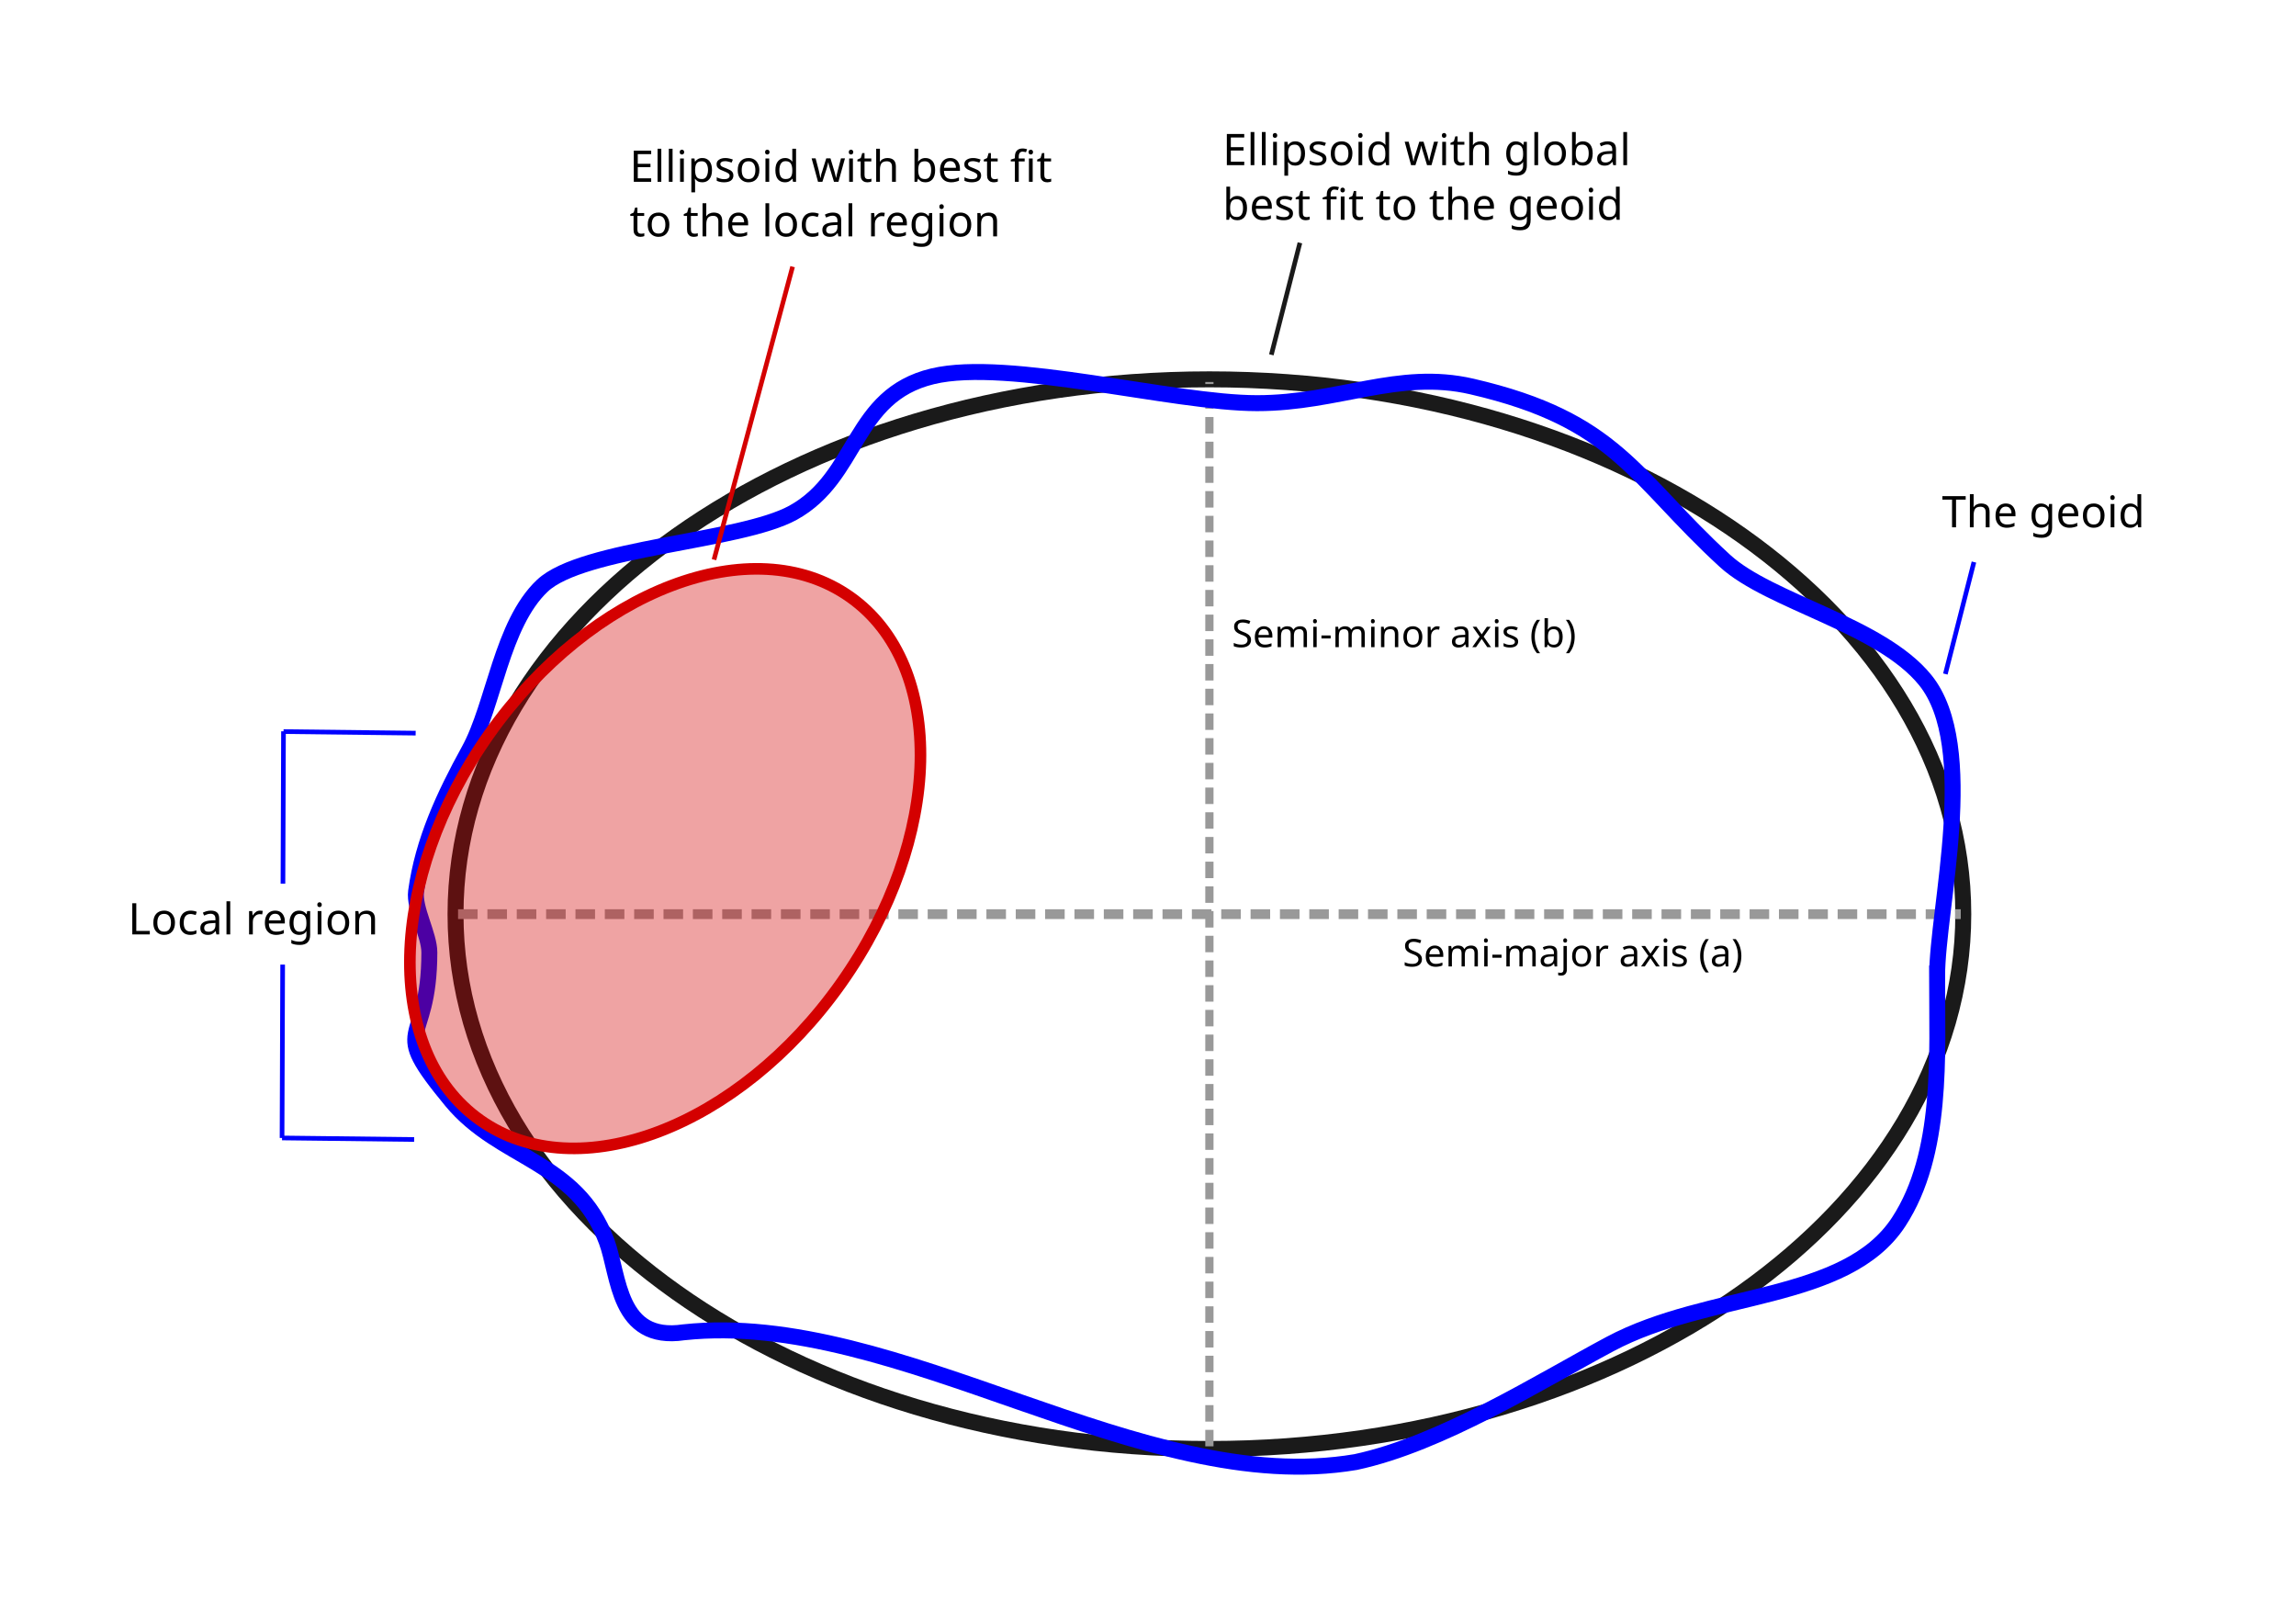
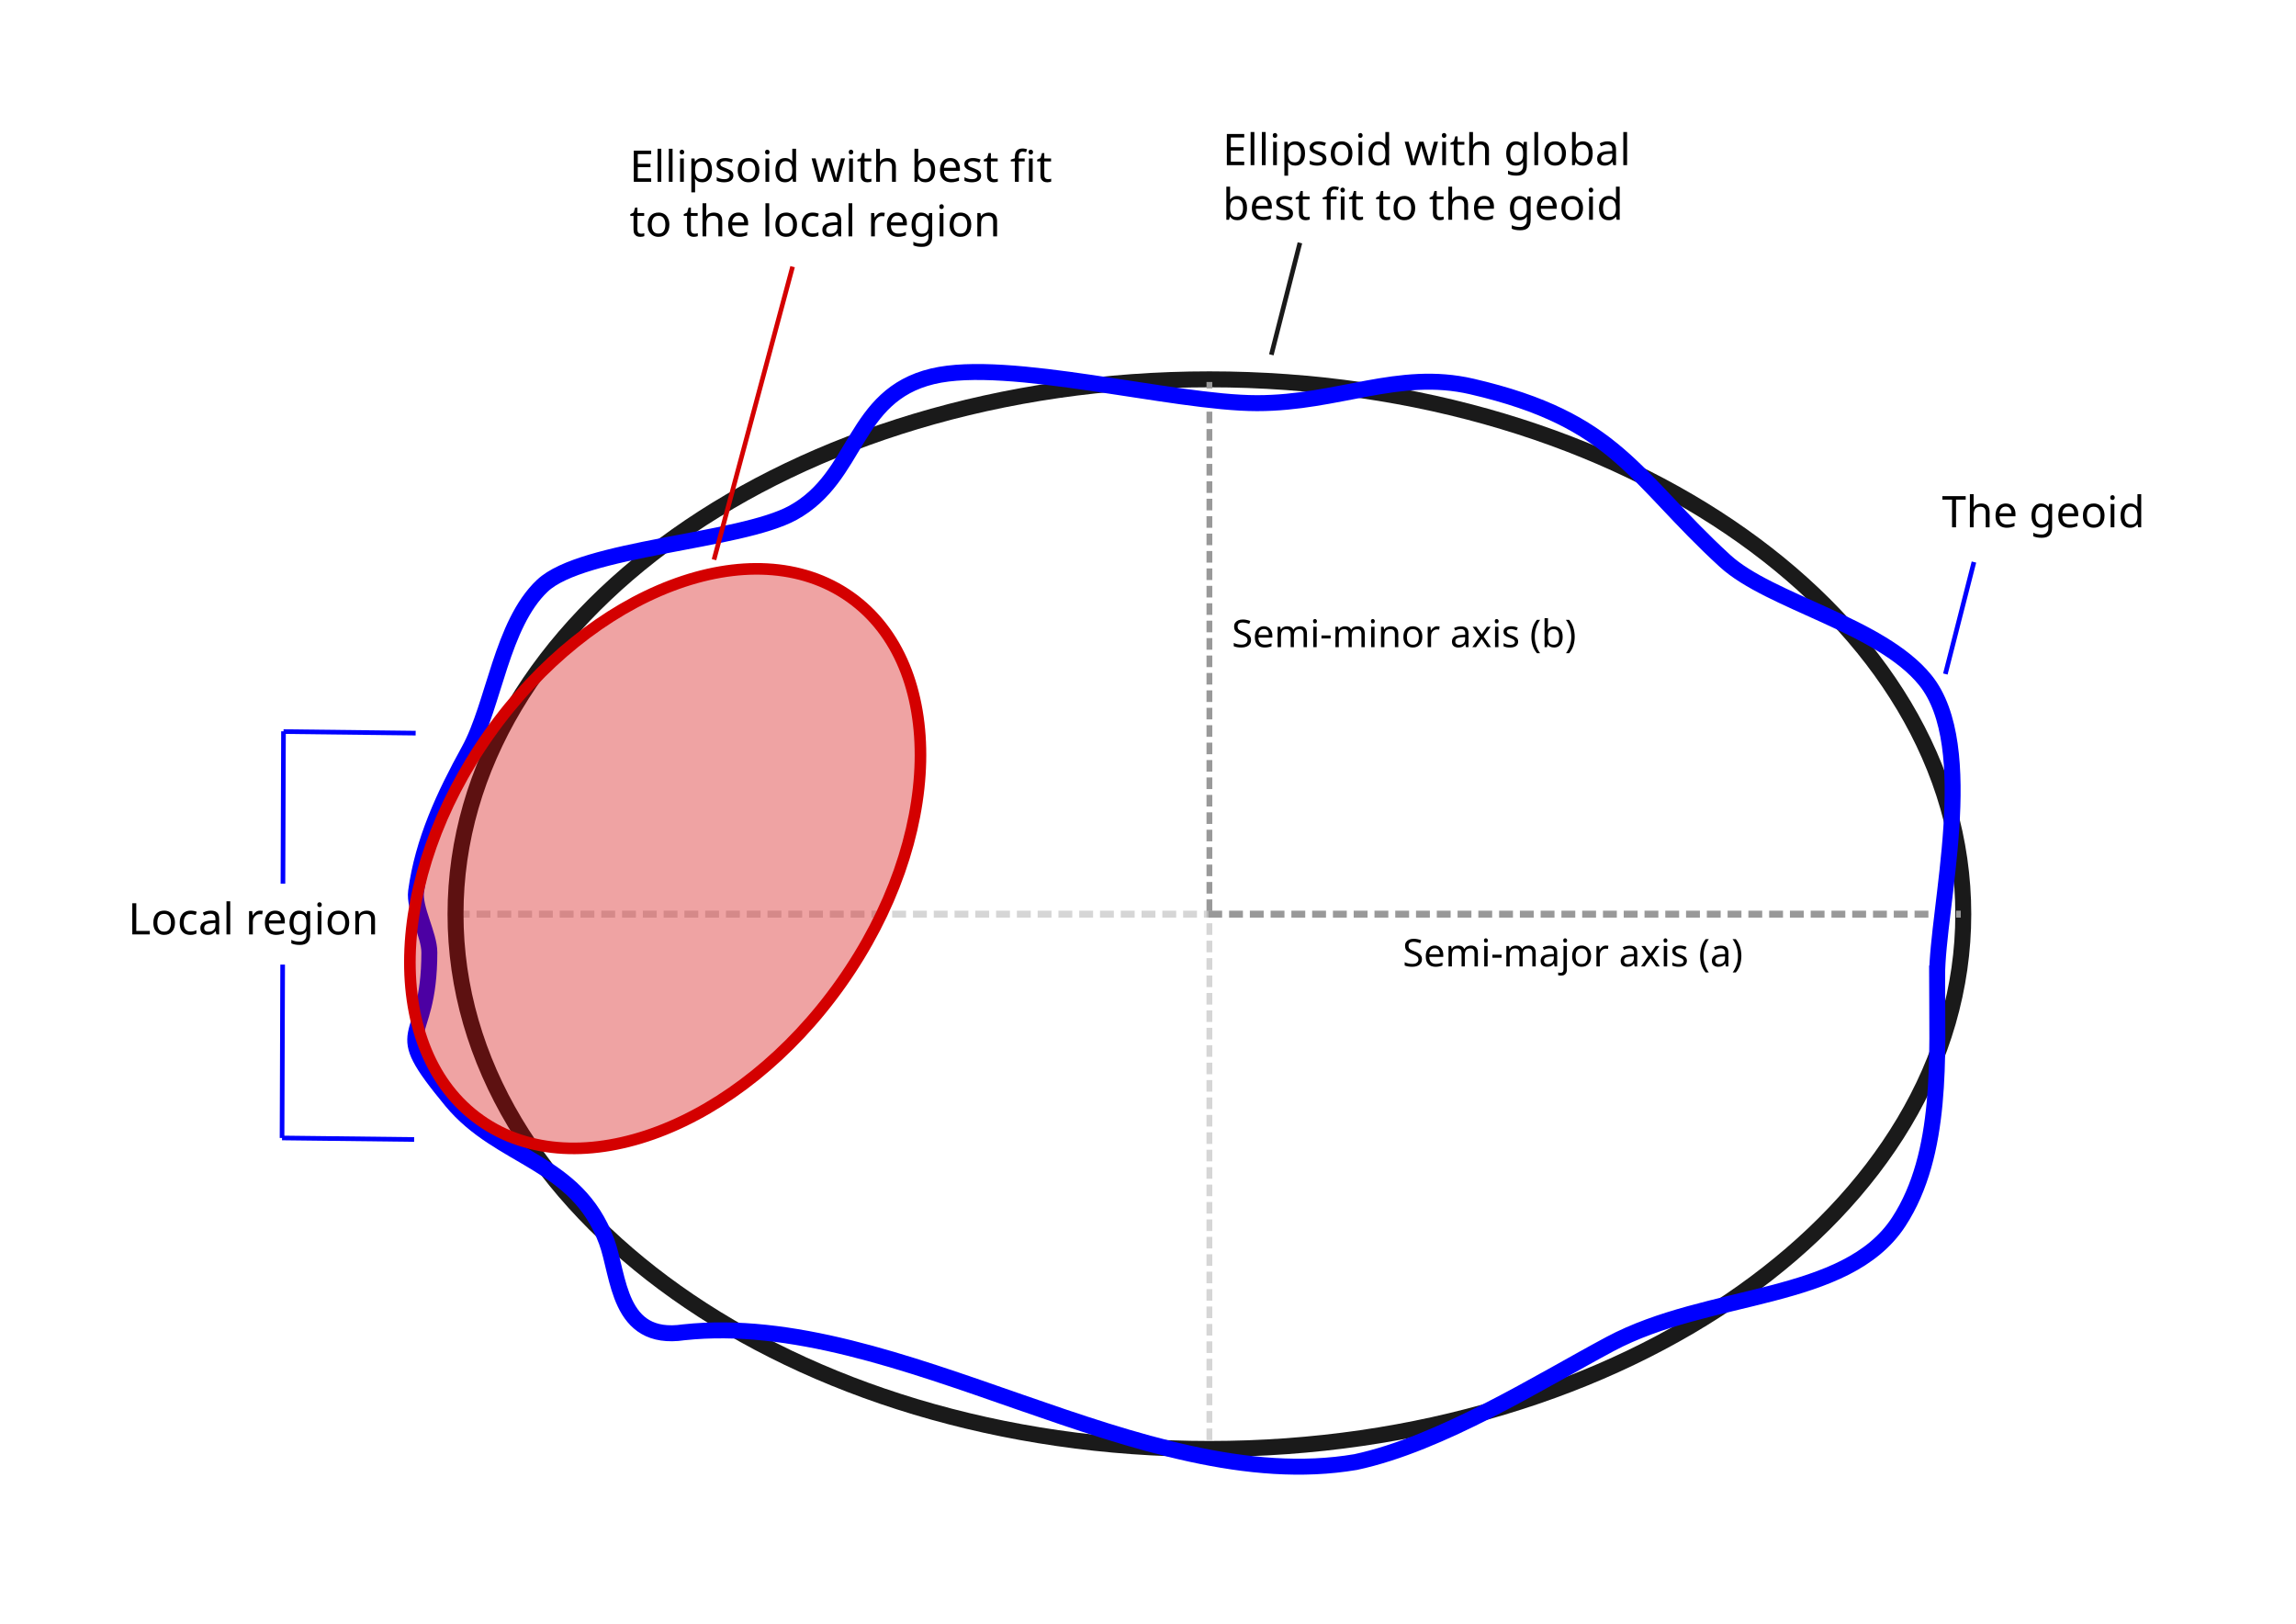
<svg xmlns="http://www.w3.org/2000/svg" width="297mm" height="210mm" viewBox="0 0 297 210" version="1.1" id="svg8">
  <defs id="defs2" />
  <g id="layer1">
+     <path style="fill:none;stroke:#999999;stroke-width:0.751;stroke-linecap:butt;stroke-linejoin:miter;stroke-miterlimit:4;stroke-dasharray:1.502, 0.751;stroke-dashoffset:0;stroke-opacity:0.401" d="M 156.443,186.25 V 117.826" id="path1482" />
+     <path style="fill:none;stroke:#999999;stroke-width:0.896;stroke-linecap:butt;stroke-linejoin:miter;stroke-miterlimit:4;stroke-dasharray:1.792, 0.896;stroke-dashoffset:0;stroke-opacity:0.401" d="m 58.963,118.23 h 97.336" id="path935" />
    <ellipse style="fill:none;fill-rule:evenodd;stroke:#1a1a1a;stroke-width:2.065;stroke-miterlimit:4;stroke-dasharray:none" id="path28" cx="156.443" cy="118.23" rx="97.518" ry="69.17" />
-     <path style="fill:none;stroke:#999999;stroke-width:1.065;stroke-linecap:butt;stroke-linejoin:miter;stroke-miterlimit:4;stroke-dasharray:2.13, 1.065;stroke-dashoffset:0;stroke-opacity:1" d="M 156.443,187.057 V 49.403" id="path853" />
-     <path style="fill:none;stroke:#999999;stroke-width:1.266;stroke-linecap:butt;stroke-linejoin:miter;stroke-miterlimit:4;stroke-dasharray:2.531, 1.266;stroke-dashoffset:0;stroke-opacity:1" d="M 59.251,118.23 H 253.636" id="path855" />
+     <path style="fill:none;stroke:#999999;stroke-width:0.751;stroke-linecap:butt;stroke-linejoin:miter;stroke-miterlimit:4;stroke-dasharray:1.502, 0.751;stroke-dashoffset:0;stroke-opacity:1" d="M 156.443,117.826 V 49.403" id="path853" />
+     <path style="fill:none;stroke:#999999;stroke-width:0.896;stroke-linecap:butt;stroke-linejoin:miter;stroke-miterlimit:4;stroke-dasharray:1.791, 0.896;stroke-dashoffset:0;stroke-opacity:1" d="M 156.3,118.23 H 253.636" id="path855" />
    <text xml:space="preserve" style="font-style:normal;font-variant:normal;font-weight:normal;font-stretch:normal;font-size:4.939px;line-height:1.25;font-family:'Linux Libertine Display O';-inkscape-font-specification:'Linux Libertine Display O, Normal';font-variant-ligatures:normal;font-variant-caps:normal;font-variant-numeric:normal;font-variant-east-asian:normal;fill:#000000;fill-opacity:1;stroke:none;stroke-width:0.113" x="159.344" y="83.697" id="text859">
      <tspan id="tspan857" x="159.344" y="83.697" style="font-style:normal;font-variant:normal;font-weight:normal;font-stretch:normal;font-size:4.939px;font-family:'Linux Libertine Display O';-inkscape-font-specification:'Linux Libertine Display O, Normal';font-variant-ligatures:normal;font-variant-caps:normal;font-variant-numeric:normal;font-variant-east-asian:normal;stroke-width:0.113">Semi-minor axis (<tspan style="font-style:normal;font-variant:normal;font-weight:normal;font-stretch:normal;font-size:4.939px;font-family:'Linux Libertine Display O';-inkscape-font-specification:'Linux Libertine Display O, Normal';font-variant-ligatures:normal;font-variant-caps:normal;font-variant-numeric:normal;font-variant-east-asian:normal;stroke-width:0.113" id="tspan879">b</tspan>)</tspan>
    </text>
    <text xml:space="preserve" style="font-style:normal;font-variant:normal;font-weight:normal;font-stretch:normal;font-size:4.939px;line-height:1.25;font-family:'Linux Libertine Display O';-inkscape-font-specification:'Linux Libertine Display O, Normal';font-variant-ligatures:normal;font-variant-caps:normal;font-variant-numeric:normal;font-variant-east-asian:normal;fill:#000000;fill-opacity:1;stroke:none;stroke-width:0.113" x="181.452" y="124.993" id="text885">
      <tspan x="181.452" y="124.993" style="font-style:normal;font-variant:normal;font-weight:normal;font-stretch:normal;font-size:4.939px;font-family:'Linux Libertine Display O';-inkscape-font-specification:'Linux Libertine Display O, Normal';font-variant-ligatures:normal;font-variant-caps:normal;font-variant-numeric:normal;font-variant-east-asian:normal;stroke-width:0.113" id="tspan887">Semi-major axis (a)</tspan>
    </text>
    <text xml:space="preserve" style="font-style:normal;font-variant:normal;font-weight:normal;font-stretch:normal;font-size:5.644px;line-height:1.25;font-family:'Linux Libertine Display O';-inkscape-font-specification:'Linux Libertine Display O, Normal';font-variant-ligatures:normal;font-variant-caps:normal;font-variant-numeric:normal;font-variant-east-asian:normal;fill:#000000;fill-opacity:1;stroke:none;stroke-width:0.147" x="158.153" y="21.362" id="text895">
      <tspan id="tspan901" x="158.153" y="21.362" style="font-style:normal;font-variant:normal;font-weight:normal;font-stretch:normal;font-size:5.644px;font-family:'Linux Libertine Display O';-inkscape-font-specification:'Linux Libertine Display O, Normal';font-variant-ligatures:normal;font-variant-caps:normal;font-variant-numeric:normal;font-variant-east-asian:normal;stroke-width:0.147">Ellipsoid with global</tspan>
      <tspan id="tspan903" x="158.153" y="28.418" style="font-style:normal;font-variant:normal;font-weight:normal;font-stretch:normal;font-size:5.644px;font-family:'Linux Libertine Display O';-inkscape-font-specification:'Linux Libertine Display O, Normal';font-variant-ligatures:normal;font-variant-caps:normal;font-variant-numeric:normal;font-variant-east-asian:normal;stroke-width:0.147">best fit to the geoid</tspan>
    </text>
    <path id="ellipse899" style="fill:none;fill-rule:evenodd;stroke:#0000ff;stroke-width:2.065;stroke-miterlimit:4;stroke-dasharray:none" d="m 250.572,126.24 c 0,10.356 0.796,22.954 -4.954,31.774 -6.799,10.428 -24.546,8.977 -37.349,15.815 -9.053,4.835 -21.797,12.891 -32.912,15.265 -27.665,4.685 -59.115,-19.751 -86.905,-16.783 -8.578,1.271 -8.34,-7.32 -9.983,-11.762 -3.879,-10.481 -13.772,-10.546 -20.072,-18.167 -8.475,-10.253 -2.859,-6.479 -2.859,-19.223 0,-2.24 -2.007,-5.687 -1.713,-7.872 0.871,-6.485 3.62,-12.4 6.839,-18.237 3.249,-5.892 4.216,-16.321 9.497,-21.298 5.233,-4.932 25.547,-5.654 32.421,-9.436 8.501,-4.677 7.647,-15.157 18.054,-17.647 9.793,-2.343 31.065,3.473 41.972,3.473 10.557,0 18.257,-4.356 27.778,-2.155 18.795,4.344 20.908,11.704 32.747,22.553 5.806,5.321 20.106,8.263 25.908,15.421 6.95,8.573 1.534,29.597 1.534,38.28 z" />
    <text xml:space="preserve" style="font-style:normal;font-variant:normal;font-weight:normal;font-stretch:normal;font-size:5.644px;line-height:1.25;font-family:'Linux Libertine Display O';-inkscape-font-specification:'Linux Libertine Display O, Normal';font-variant-ligatures:normal;font-variant-caps:normal;font-variant-numeric:normal;font-variant-east-asian:normal;fill:#000000;fill-opacity:1;stroke:none;stroke-width:0.147" x="251.197" y="68.192" id="text912">
      <tspan id="tspan910" x="251.197" y="68.192" style="font-style:normal;font-variant:normal;font-weight:normal;font-stretch:normal;font-size:5.644px;font-family:'Linux Libertine Display O';-inkscape-font-specification:'Linux Libertine Display O, Normal';font-variant-ligatures:normal;font-variant-caps:normal;font-variant-numeric:normal;font-variant-east-asian:normal;stroke-width:0.147">The geoid</tspan>
    </text>
    <ellipse style="fill:#d40000;fill-opacity:0.361;stroke:#d40000;stroke-width:1.5;stroke-miterlimit:4;stroke-dasharray:none;stroke-dashoffset:0" id="path918" cx="-40.997" cy="134.368" rx="41.438" ry="27.882" transform="rotate(-54.73732)" />
    <path style="fill:none;stroke:#0000ff;stroke-width:0.6;stroke-linecap:butt;stroke-linejoin:miter;stroke-miterlimit:4;stroke-dasharray:none;stroke-opacity:1" d="M 53.767,94.82 36.678,94.62" id="path920" />
    <path style="fill:none;stroke:#0000ff;stroke-width:0.6;stroke-linecap:butt;stroke-linejoin:miter;stroke-miterlimit:4;stroke-dasharray:none;stroke-opacity:1" d="M 53.573,147.377 36.484,147.177" id="path922" />
    <path id="path924" style="fill:none;stroke:#0000ff;stroke-width:0.6;stroke-linecap:butt;stroke-linejoin:miter;stroke-miterlimit:4;stroke-dasharray:none;stroke-opacity:1" d="m 36.601,114.284 0.07,-19.701" />
    <path id="path936" style="fill:none;stroke:#0000ff;stroke-width:0.6;stroke-linecap:butt;stroke-linejoin:miter;stroke-miterlimit:4;stroke-dasharray:none;stroke-opacity:1" d="m 36.484,147.177 0.08,-22.418" />
    <text xml:space="preserve" style="font-style:normal;font-variant:normal;font-weight:normal;font-stretch:normal;font-size:5.644px;line-height:1.25;font-family:'Linux Libertine Display O';-inkscape-font-specification:'Linux Libertine Display O, Normal';font-variant-ligatures:normal;font-variant-caps:normal;font-variant-numeric:normal;font-variant-east-asian:normal;fill:#000000;fill-opacity:1;stroke:none;stroke-width:0.147" x="16.566" y="120.851" id="text930">
      <tspan id="tspan928" x="16.566" y="120.851" style="font-style:normal;font-variant:normal;font-weight:normal;font-stretch:normal;font-size:5.644px;font-family:'Linux Libertine Display O';-inkscape-font-specification:'Linux Libertine Display O, Normal';font-variant-ligatures:normal;font-variant-caps:normal;font-variant-numeric:normal;font-variant-east-asian:normal;stroke-width:0.147">Local region</tspan>
    </text>
    <text xml:space="preserve" style="font-style:normal;font-variant:normal;font-weight:normal;font-stretch:normal;font-size:5.644px;line-height:1.25;font-family:'Linux Libertine Display O';-inkscape-font-specification:'Linux Libertine Display O, Normal';font-variant-ligatures:normal;font-variant-caps:normal;font-variant-numeric:normal;font-variant-east-asian:normal;fill:#000000;fill-opacity:1;stroke:none;stroke-width:0.147" x="81.438" y="23.519" id="text945">
      <tspan id="tspan943" x="81.438" y="23.519" style="font-style:normal;font-variant:normal;font-weight:normal;font-stretch:normal;font-size:5.644px;font-family:'Linux Libertine Display O';-inkscape-font-specification:'Linux Libertine Display O, Normal';font-variant-ligatures:normal;font-variant-caps:normal;font-variant-numeric:normal;font-variant-east-asian:normal;stroke-width:0.147">Ellipsoid with best fit</tspan>
      <tspan x="81.438" y="30.574" style="font-style:normal;font-variant:normal;font-weight:normal;font-stretch:normal;font-size:5.644px;font-family:'Linux Libertine Display O';-inkscape-font-specification:'Linux Libertine Display O, Normal';font-variant-ligatures:normal;font-variant-caps:normal;font-variant-numeric:normal;font-variant-east-asian:normal;stroke-width:0.147" id="tspan949">to the local region</tspan>
    </text>
    <path style="fill:none;stroke:#d40000;stroke-width:0.6;stroke-linecap:butt;stroke-linejoin:miter;stroke-miterlimit:4;stroke-dasharray:none;stroke-opacity:1" d="M 102.527,34.488 92.36,72.383" id="path951" />
    <path style="fill:none;stroke:#1a1a1a;stroke-width:0.6;stroke-linecap:butt;stroke-linejoin:miter;stroke-miterlimit:4;stroke-dasharray:none;stroke-opacity:1" d="m 168.151,31.407 -3.697,14.48" id="path953" />
    <path style="fill:none;stroke:#0000ff;stroke-width:0.6;stroke-linecap:butt;stroke-linejoin:miter;stroke-miterlimit:4;stroke-dasharray:none;stroke-opacity:1" d="m 255.34,72.691 -3.697,14.48" id="path955" />
  </g>
</svg>
